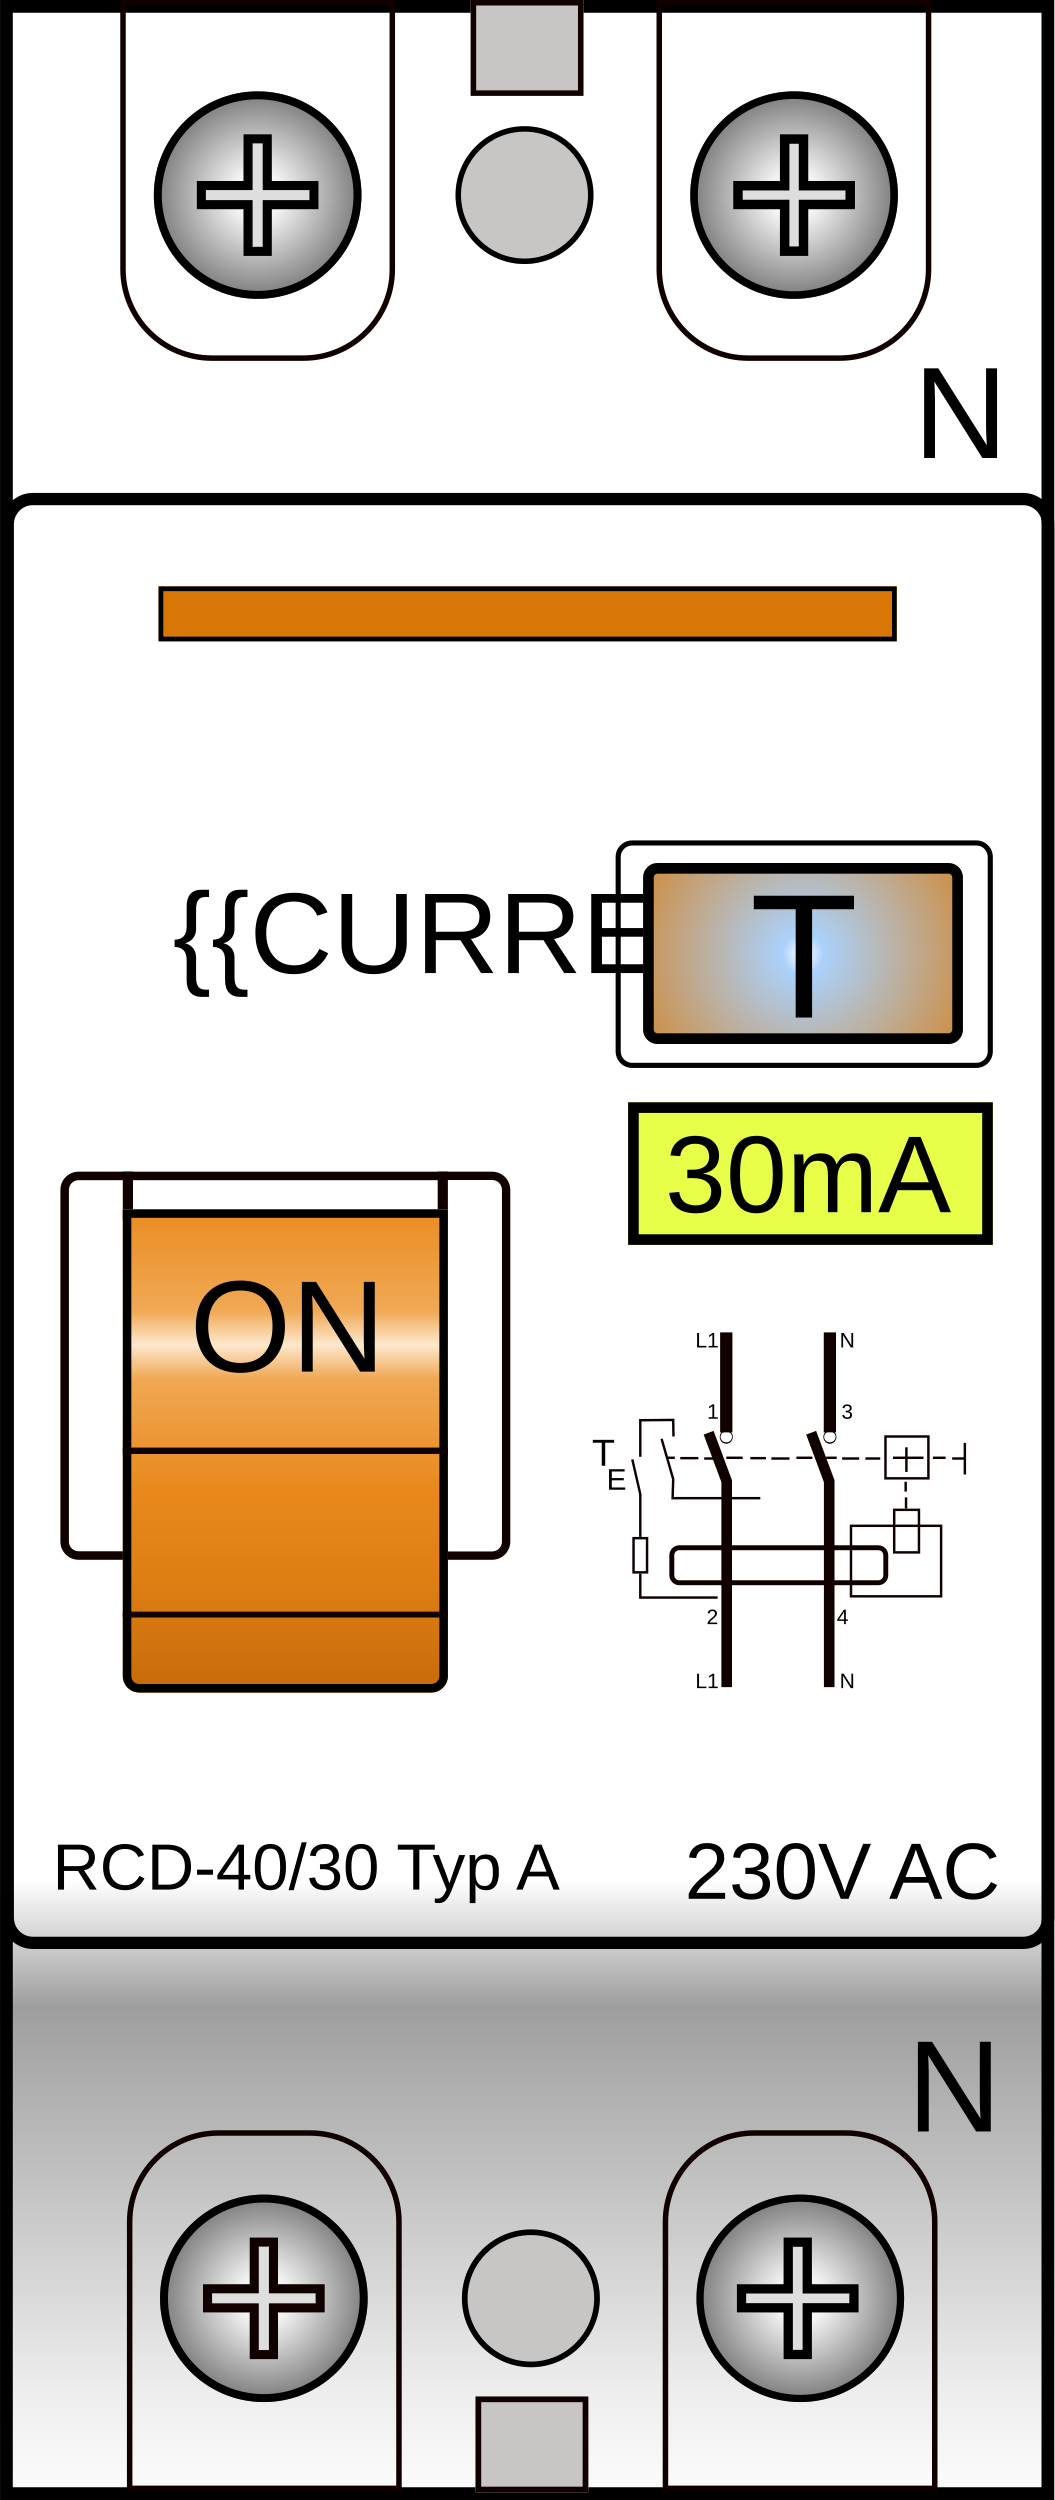
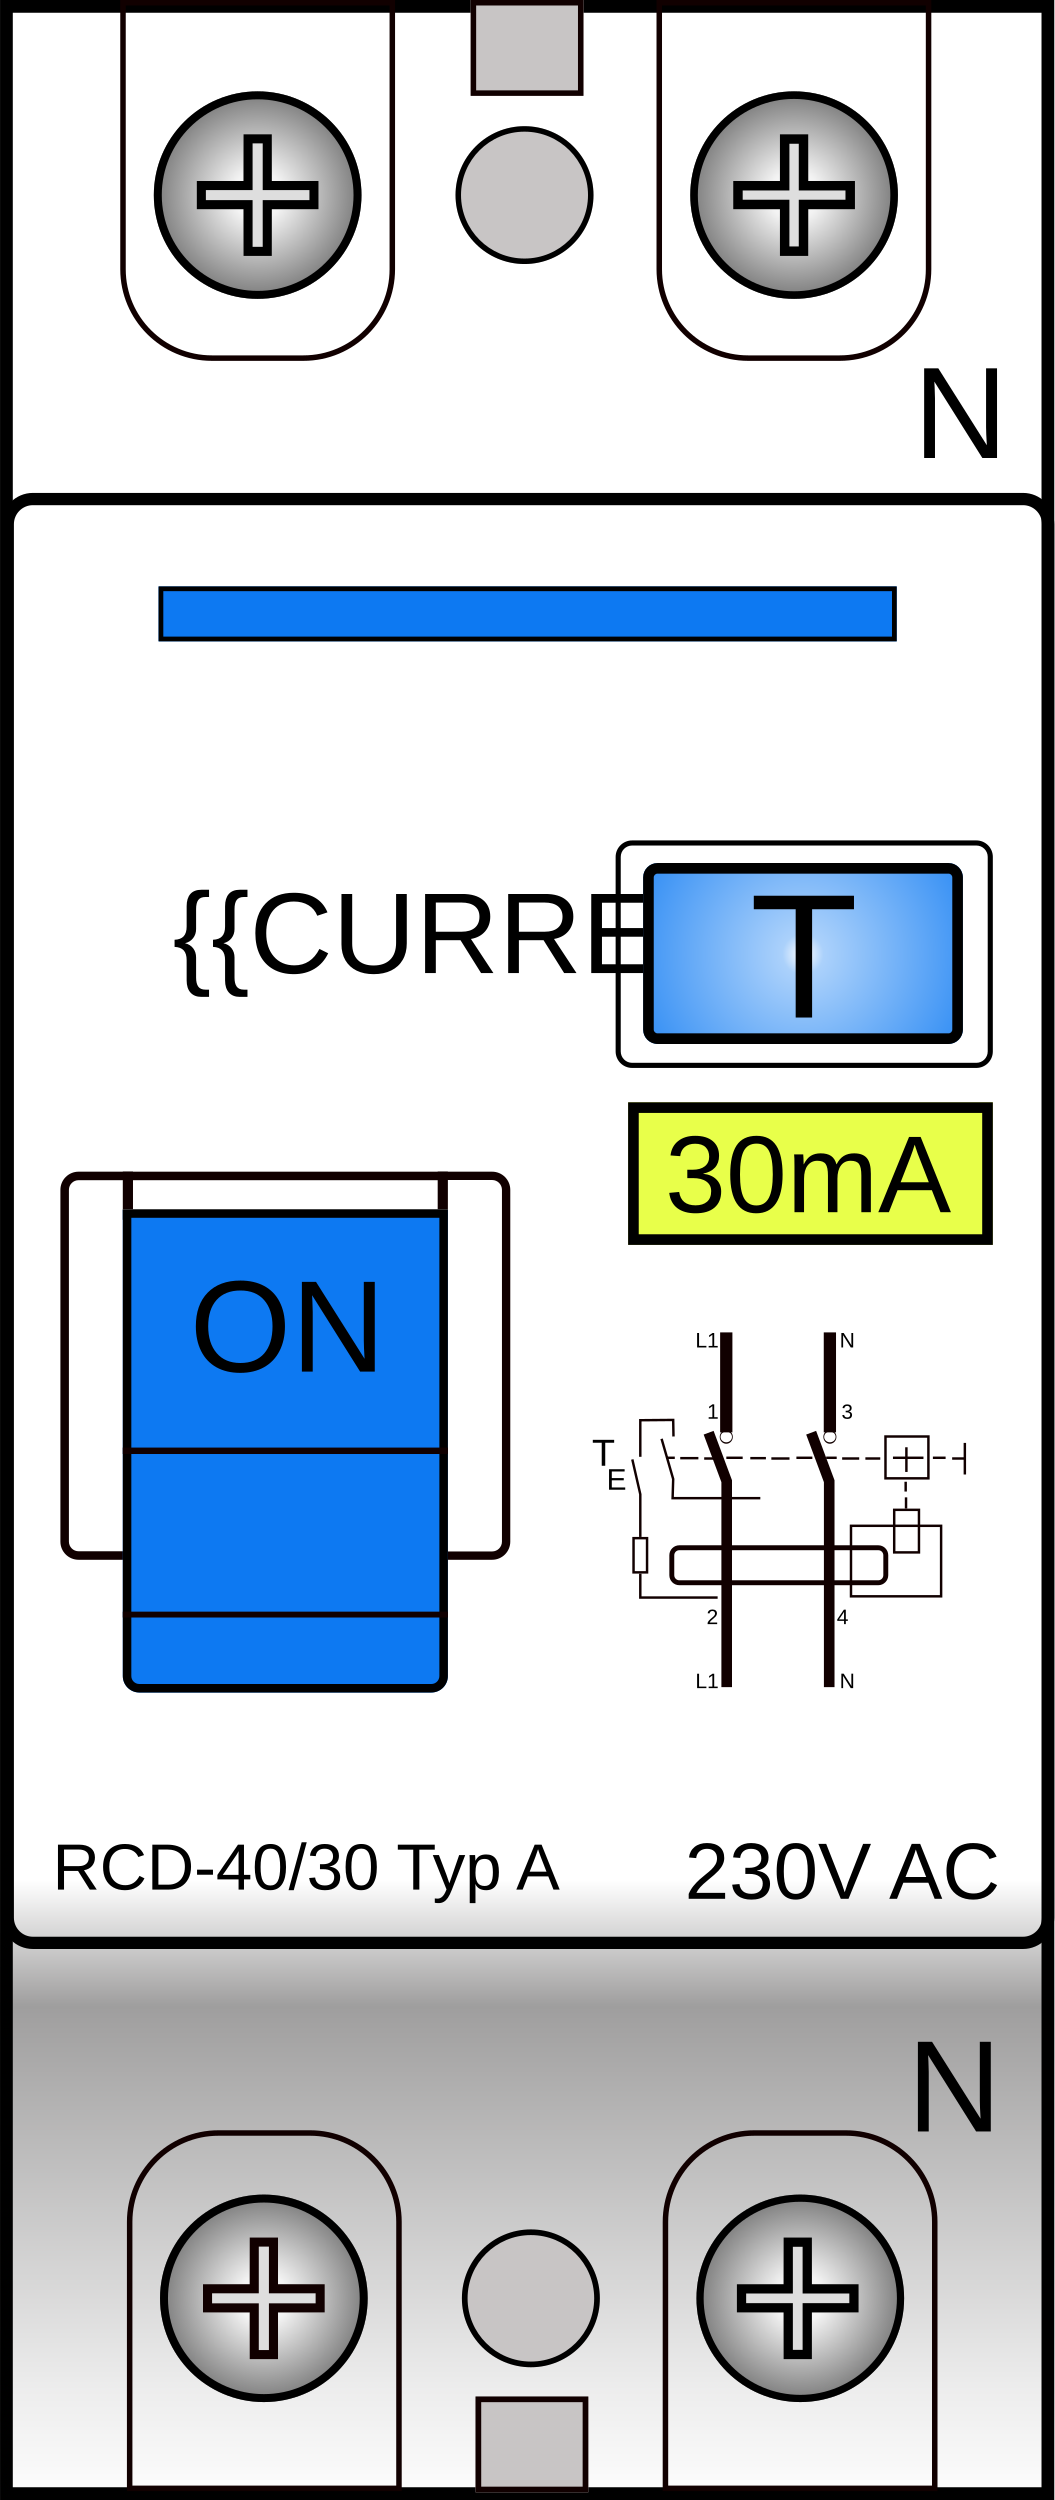
<svg xmlns="http://www.w3.org/2000/svg" width="465.16" height="1103" viewBox="-0.193 -0.157 413.386 980.315" version="1.1" style="fill-rule:evenodd;clip-rule:evenodd;stroke-miterlimit:1.5;">
  <g>
    <rect x="-0.193" y="-0.157" width="413.386" height="980.315" style="fill:url(#_Linear1);" />
    <path d="M413.193,-0.157l0,980.315l-413.386,0l0,-980.315l413.386,0Zm-5,5l-403.386,0l0,970.315l403.386,-0l0,-970.315Z" />
    <path d="M154.7,-0.157l0,105.584c0,19.824 -16.094,35.918 -35.918,35.918l-35.918,0c-19.824,0 -35.918,-16.094 -35.918,-35.918l0,-105.584l107.753,0Zm-2.152,2.152l-103.448,-0l0,103.431c0,18.636 15.13,33.765 33.765,33.765l35.918,0c18.636,0 33.765,-15.13 33.765,-33.765l0,-103.431Z" style="fill:#100;" />
    <path d="M364.981,-0.157l0,105.584c0,19.824 -16.094,35.918 -35.918,35.918l-35.918,0c-19.824,0 -35.918,-16.094 -35.918,-35.918l0,-105.584l107.753,0Zm-2.152,2.152l-103.448,-0l0,103.431c0,18.636 15.13,33.765 33.765,33.765l35.918,0c18.636,0 33.765,-15.13 33.765,-33.765l0,-103.431Z" style="fill:#100;" />
    <path d="M259.652,976.674l0,-105.584c0,-19.824 16.094,-35.918 35.918,-35.918l35.918,0c19.824,0 35.918,16.094 35.918,35.918l0,105.584l-107.753,0Zm2.152,-2.152l103.448,0l0,-103.431c0,-18.636 -15.13,-33.765 -33.765,-33.765l-35.918,0c-18.636,0 -33.765,15.13 -33.765,33.765l-0,103.431Z" style="fill:#100;" />
    <path d="M49.559,976.674l0,-105.584c0,-19.824 16.094,-35.918 35.918,-35.918l35.918,0c19.824,0 35.918,16.094 35.918,35.918l0,105.584l-107.753,0Zm2.152,-2.152l103.448,0l0,-103.431c0,-18.636 -15.13,-33.765 -33.765,-33.765l-35.918,0c-18.636,0 -33.765,15.13 -33.765,33.765l-0,103.431Z" style="fill:#100;" />
    <g transform="matrix(1,0,0,0.99918,-0,-0.585374)">
      <g transform="matrix(51.16895,0,0,51.16895,394.9202,180.1819)" />
      <text x="357.968px" y="180.182px" style="font-family:'ArialMT', 'Arial', sans-serif;font-size:51.169px;">N</text>
    </g>
    <g transform="matrix(1,0,0,0.99918,0,-0.047478)">
      <g transform="matrix(51.16895,0,0,51.16895,392.473,836.389)" />
      <text x="355.52px" y="836.389px" style="font-family:'ArialMT', 'Arial', sans-serif;font-size:51.169px;">N</text>
    </g>
    <path d="M199.884,466.406l0,137.951c0,3.927 -3.189,7.116 -7.116,7.116l-21.348,0l0,-152.183l21.348,0c3.927,0 7.116,3.189 7.116,7.116Zm-3.266,-0c0,-2.125 -1.725,-3.85 -3.85,-3.85l-18.082,-0l-0,145.651l18.082,0c2.125,0 3.85,-1.725 3.85,-3.85l0,-137.951Z" style="fill:#100;" />
    <path d="M51.937,459.29l0,152.183l-21.348,0c-3.927,0 -7.116,-3.189 -7.116,-7.116l0,-137.951c0,-3.927 3.189,-7.116 7.116,-7.116l21.348,0Zm-3.34,3.34l-18.008,0c-2.084,0 -3.776,1.692 -3.776,3.776l0,137.951c0,2.084 1.692,3.776 3.776,3.776l18.008,-0l-0,-145.503Z" style="fill:#100;" />
    <path d="M175.414,459.29l0,18.876l-127.471,0l0,-18.876l127.471,0Zm-3.34,3.34l-120.791,0l0,12.196l120.791,-0l-0,-12.196Z" style="fill:#100;" />
    <path d="M175.414,474.024l0,183.03c0,3.569 -2.897,6.466 -6.466,6.466l-114.539,0c-3.569,0 -6.466,-2.897 -6.466,-6.466l0,-183.03l127.471,0Z" style="fill:url(#_Linear2);" />
    <path d="M175.414,474.024l0,183.03c0,3.569 -2.897,6.466 -6.466,6.466l-114.539,0c-3.569,0 -6.466,-2.897 -6.466,-6.466l0,-183.03l127.471,0Zm-3.34,3.34l-120.791,0l0,179.69c0,1.725 1.401,3.126 3.126,3.126l114.539,0c1.725,0 3.126,-1.401 3.126,-3.126l-0,-179.69Z" />
    <path d="M47.943,568.737l127.471,0" style="fill:none;stroke:#100;stroke-width:2.52px;" />
    <path d="M47.943,632.963l127.471,0" style="fill:none;stroke:#100;stroke-width:2.3px;" />
    <g transform="matrix(1,0,0,0.99918,0,-0.445119)">
      <g transform="matrix(51.16895,0,0,51.16895,150.9176,538.5666)" />
      <text x="74.164px" y="538.567px" style="font-family:'ArialMT', 'Arial', sans-serif;font-size:51.169px;">ON</text>
    </g>
    <g transform="matrix(1,0,0,0.99918,0,-0.464444)">
      <g transform="matrix(45.10774,0,0,45.10774,147.7578,382.1745)" />
      <text x="67.498px" y="382.174px" style="font-family:'ArialMT', 'Arial', sans-serif;font-size:45.108px;">{{CURRENT}}</text>
    </g>
    <g transform="matrix(1,0,0,0.99918,0,-0.083905)">
      <g transform="matrix(25.6184,0,0,25.6184,219.292,741.484)" />
      <text x="20.412px" y="741.484px" style="font-family:'ArialMT', 'Arial', sans-serif;font-size:25.618px;">RCD-40/30 <tspan x="155.208px 169.444px 182.253px 196.501px 202.205px " y="741.484px 741.484px 741.484px 741.484px 741.484px ">Typ A</tspan>
      </text>
    </g>
    <g transform="matrix(1,0,0,0.99918,0,-0.230967)">
      <g transform="matrix(31.33721,0,0,31.33721,391.9621,745.2654)" />
      <text x="268.266px" y="745.265px" style="font-family:'ArialMT', 'Arial', sans-serif;font-size:31.337px;">230V <tspan x="348.43px 369.331px " y="745.265px 745.265px ">AC</tspan>
      </text>
    </g>
    <rect x="246.089" y="432.083" width="143.016" height="55.917" style="fill:#e8ff4a;" />
    <path d="M389.105,432.083l0,55.917l-143.016,0l0,-55.917l143.016,0Zm-4.167,4.167l-134.683,0l0,47.584l134.683,-0l0,-47.584Z" />
-     <rect x="61.972" y="229.793" width="289.446" height="21.538" style="fill:#d97706;" />
+     <rect x="61.972" y="229.793" width="289.446" height="21.538" style="fill:#0D79F2;" />
    <path d="M351.418,229.793l0,21.538l-289.446,0l0,-21.538l289.446,0Zm-1.856,1.856l-285.735,0l0,17.827l285.735,-0l0,-17.827Z" />
    <path d="M389.105,335.858l0,76.284c0,3.568 -2.897,6.465 -6.465,6.465l-134.98,0c-3.568,0 -6.465,-2.897 -6.465,-6.465l0,-76.284c0,-3.568 2.897,-6.465 6.465,-6.465l134.98,0c3.568,0 6.465,2.897 6.465,6.465Zm-2.004,-0c-0,-2.462 -1.999,-4.461 -4.461,-4.461l-134.98,0c-2.462,0 -4.461,1.999 -4.461,4.461l0,76.284c0,2.462 1.999,4.461 4.461,4.461l134.98,0c2.462,0 4.461,-1.999 4.461,-4.461l-0,-76.284Z" />
    <ellipse id="N" cx="311.172" cy="76.348" rx="40.714" ry="40.68" style="fill:url(#_Radial3);" />
    <path d="M311.172,35.668c22.471,0 40.714,18.228 40.714,40.68c0,22.452 -18.243,40.68 -40.714,40.68c-22.471,0 -40.714,-18.228 -40.714,-40.68c0,-22.452 18.243,-40.68 40.714,-40.68Zm0,2.969c-20.831,0 -37.745,16.897 -37.745,37.711c0,20.814 16.914,37.711 37.745,37.711c20.831,0 37.745,-16.897 37.745,-37.711c0,-20.814 -16.914,-37.711 -37.745,-37.711Z" />
    <ellipse id="L" cx="100.823" cy="76.348" rx="40.714" ry="40.68" style="fill:url(#_Radial4);" />
    <path d="M100.823,35.668c22.471,0 40.714,18.228 40.714,40.68c0,22.452 -18.243,40.68 -40.714,40.68c-22.471,0 -40.714,-18.228 -40.714,-40.68c0,-22.452 18.243,-40.68 40.714,-40.68Zm0,3.117c-20.749,0 -37.596,16.831 -37.596,37.563c0,20.732 16.847,37.563 37.596,37.563c20.749,0 37.596,-16.831 37.596,-37.563c0,-20.732 -16.847,-37.563 -37.596,-37.563Z" />
    <ellipse cx="205.464" cy="76.348" rx="27.05" ry="27.028" style="fill:#c8c5c5;" />
    <path d="M205.464,49.321c14.929,0 27.05,12.111 27.05,27.028c0,14.917 -12.121,27.028 -27.05,27.028c-14.929,0 -27.05,-12.111 -27.05,-27.028c0,-14.917 12.121,-27.028 27.05,-27.028Zm0,2.152c-13.741,0 -24.898,11.146 -24.898,24.875c0,13.73 11.157,24.875 24.898,24.875c13.741,0 24.898,-11.146 24.898,-24.875c0,-13.73 -11.157,-24.875 -24.898,-24.875Z" />
    <path d="M413.193,205.379l0,546.461c0,6.763 -5.49,12.253 -12.253,12.253l-388.251,0c-6.763,0 -12.253,-5.49 -12.253,-12.253l0,-546.461c0,-6.763 5.49,-12.253 12.253,-12.253l388.251,0c6.763,0 12.253,5.49 12.253,12.253Zm-4.808,0c0,-4.109 -3.336,-7.445 -7.445,-7.445l-388.251,0c-4.109,0 -7.445,3.336 -7.445,7.445l0,546.461c0,4.109 3.336,7.445 7.445,7.445l388.251,0c4.109,0 7.445,-3.336 7.445,-7.445l0,-546.461Z" />
    <path d="M377.372,343.911l0,59.649c0,3.122 -2.535,5.656 -5.656,5.656l-114.085,0c-3.122,0 -5.656,-2.535 -5.656,-5.656l0,-59.649c0,-3.122 2.535,-5.656 5.656,-5.656l114.085,0c3.122,0 5.656,2.535 5.656,5.656Z" style="fill:url(#_Radial5);" />
    <path d="M377.372,343.911l0,59.649c0,3.122 -2.535,5.656 -5.656,5.656l-114.085,0c-3.122,0 -5.656,-2.535 -5.656,-5.656l0,-59.649c0,-3.122 2.535,-5.656 5.656,-5.656l114.085,0c3.122,0 5.656,2.535 5.656,5.656Zm-4.167,0c0,-0.822 -0.668,-1.49 -1.49,-1.49l-114.085,0c-0.822,0 -1.49,0.668 -1.49,1.49l0,59.649c0,0.822 0.668,1.49 1.49,1.49l114.085,0c0.822,0 1.49,-0.668 1.49,-1.49l0,-59.649Z" />
    <g transform="matrix(1,0,0,0.99918,0,-1.000987)">
      <g transform="matrix(69.47006,0,0,69.47006,336.2493,400.1726)" />
      <text x="293.814px" y="400.173px" style="font-family:'ArialMT', 'Arial', sans-serif;font-size:69.47px;">T</text>
    </g>
    <g transform="matrix(1,0,0,0.99918,0,-0.551408)">
      <g transform="matrix(42.93892,0,0,42.93892,372.7489,476.1294)" />
      <text x="260.579px" y="476.129px" style="font-family:'ArialMT', 'Arial', sans-serif;font-size:42.939px;">30mA</text>
    </g>
    <rect x="184.346" y="-0.157" width="44.233" height="37.589" style="fill:#c8c5c5;" />
    <path d="M228.579,-0.157l0,37.589l-44.233,0l0,-37.589l44.233,0Zm-2.152,2.152l-39.928,-0l-0,33.284l39.928,0l-0,-33.284Z" style="fill:#100;" />
    <path d="M124.689,70.819l-18.317,0l0,-18.317l-11.098,0l0,18.317l-18.317,0l0,11.059l18.317,0l0,18.317l11.098,0l0,-18.317l18.317,0l0,-11.059Z" style="fill:#dedede;" />
    <path d="M124.689,70.819l0,11.059l-18.317,0l0,18.317l-11.098,0l0,-18.317l-18.317,0l0,-11.059l18.317,0l0,-18.317l11.098,0l0,18.317l18.317,0Zm-3.563,3.563l-18.317,0l0,-18.317l-3.973,-0l0,18.317l-18.317,0l-0,3.934l18.317,0l-0,18.317l3.973,0l-0,-18.317l18.317,-0l0,-3.934Z" />
    <path d="M335.037,70.819l-18.317,0l0,-18.317l-11.098,0l0,18.317l-18.317,0l0,11.059l18.317,0l0,18.317l11.098,0l0,-18.317l18.317,0l0,-11.059Z" style="fill:#dedede;" />
    <path d="M335.037,70.819l0,11.059l-18.317,0l0,18.317l-11.098,0l0,-18.317l-18.317,0l0,-11.059l18.317,0l0,-18.317l11.098,0l0,18.317l18.317,0Zm-3.711,3.711l-18.317,-0l-0,-18.317l-3.676,0l-0,18.317l-18.317,0l0,3.637l18.317,0l0,18.317l3.676,-0l0,-18.317l18.317,-0l-0,-3.637Z" />
    <rect x="186.256" y="939.568" width="44.233" height="37.589" style="fill:#c8c5c5;" />
    <path d="M186.256,977.157l0,-37.589l44.233,0l0,37.589l-44.233,0Zm2.227,-2.227l39.779,-0l0,-33.136l-39.779,0l-0,33.136Z" style="fill:#100;" />
    <ellipse cx="207.962" cy="901.077" rx="27.05" ry="27.028" style="fill:#c8c5c5;" />
    <path d="M207.962,928.105c-14.929,0 -27.05,-12.111 -27.05,-27.028c0,-14.917 12.121,-27.028 27.05,-27.028c14.929,0 27.05,12.111 27.05,27.028c0,14.917 -12.121,27.028 -27.05,27.028Zm0,-2.227c13.7,0 24.823,-11.113 24.823,-24.801c0,-13.689 -11.123,-24.801 -24.823,-24.801c-13.7,0 -24.823,11.113 -24.823,24.801c0,13.689 11.123,24.801 24.823,24.801Z" />
    <ellipse id="L" cx="103.253" cy="901.077" rx="40.714" ry="40.68" style="fill:url(#_Radial6);" />
    <path d="M103.253,941.757c-22.471,0 -40.714,-18.228 -40.714,-40.68c0,-22.452 18.243,-40.68 40.714,-40.68c22.471,0 40.714,18.228 40.714,40.68c0,22.452 -18.243,40.68 -40.714,40.68Zm0,-3.117c20.749,0 37.596,-16.831 37.596,-37.563c0,-20.732 -16.847,-37.563 -37.596,-37.563c-20.749,0 -37.596,16.831 -37.596,37.563c0,20.732 16.847,37.563 37.596,37.563Z" />
    <ellipse id="N" cx="313.602" cy="901.077" rx="40.714" ry="40.68" style="fill:url(#_Radial7);" />
    <path d="M313.602,941.757c-22.471,0 -40.714,-18.228 -40.714,-40.68c0,-22.452 18.243,-40.68 40.714,-40.68c22.471,0 40.714,18.228 40.714,40.68c0,22.452 -18.243,40.68 -40.714,40.68Zm0,-2.821c20.913,0 37.893,-16.964 37.893,-37.86c0,-20.896 -16.98,-37.86 -37.893,-37.86c-20.913,0 -37.893,16.964 -37.893,37.86c0,20.896 16.98,37.86 37.893,37.86Z" />
    <path d="M288.738,906.606l18.317,0l0,18.317l11.098,0l0,-18.317l18.317,0l0,-11.059l-18.317,0l0,-18.317l-11.098,0l0,18.317l-18.317,0l0,11.059Z" style="fill:#dedede;" />
    <path d="M288.738,906.606l0,-11.059l18.317,0l0,-18.317l11.098,0l0,18.317l18.317,0l0,11.059l-18.317,0l0,18.317l-11.098,0l0,-18.317l-18.317,0Zm3.637,-3.637l18.317,0l-0,18.317l3.824,0l0,-18.317l18.317,0l0,-3.785l-18.317,-0l0,-18.317l-3.824,-0l0,18.317l-18.317,-0l-0,3.785Z" />
    <path d="M79.388,906.606l18.317,0l0,18.317l11.098,0l0,-18.317l18.317,0l0,-11.059l-18.317,0l0,-18.317l-11.098,0l0,18.317l-18.317,0l0,11.059Z" style="fill:#dedede;" />
    <path d="M79.388,906.606l0,-11.059l18.317,0l0,-18.317l11.098,0l0,18.317l18.317,0l0,11.059l-18.317,0l0,18.317l-11.098,0l0,-18.317l-18.317,0Zm3.563,-3.563l18.317,-0l-0,18.317l3.973,0l0,-18.317l18.317,-0l0,-3.934l-18.317,-0l0,-18.317l-3.973,-0l0,18.317l-18.317,0l-0,3.934Z" style="fill:#100;" />
    <g>
      <g transform="matrix(1,0,0,0.997662,0,-0.04541)">
        <g transform="matrix(14.79683,0,0,14.79683,240.9531,575.9989)" />
        <text x="231.915px" y="575.999px" style="font-family:'ArialMT', 'Arial', sans-serif;font-size:14.797px;">T</text>
      </g>
      <path d="M277.66,561.643l7.086,19.018l0,80.742" style="fill:none;stroke:#100;stroke-width:4.16px;" />
      <path d="M317.86,561.643l7.086,19.018l0,80.742" style="fill:none;stroke:#100;stroke-width:4.16px;" />
      <g transform="matrix(1,0,0,0.997662,0,0.925117)">
        <g transform="matrix(8.233311,0,0,8.233311,281.4174,637.267)" />
        <text x="276.838px" y="637.267px" style="font-family:'ArialMT', 'Arial', sans-serif;font-size:8.233px;">2</text>
      </g>
      <g transform="matrix(1,0,0,0.997662,0,0.925117)">
        <g transform="matrix(8.233311,0,0,8.233311,332.4853,637.267)" />
        <text x="327.906px" y="637.267px" style="font-family:'ArialMT', 'Arial', sans-serif;font-size:8.233px;">4</text>
      </g>
      <g transform="matrix(1,0,0,0.997662,0,0.81897)">
        <g transform="matrix(8.09041,0,0,8.09041,334.2628,556.6543)" />
        <text x="329.763px" y="556.654px" style="font-family:'ArialMT', 'Arial', sans-serif;font-size:8.09px;">3</text>
      </g>
      <g transform="matrix(1,0,0,0.997662,0,0.761076)">
        <g transform="matrix(8.267008,0,0,8.267008,335.0085,528.6888)" />
        <text x="329.038px" y="528.689px" style="font-family:'ArialMT', 'Arial', sans-serif;font-size:8.267px;">N</text>
      </g>
      <g transform="matrix(1,0,0,0.997662,0,1.073469)">
        <g transform="matrix(8.267008,0,0,8.267008,335.0085,662.2899)" />
        <text x="329.038px" y="662.29px" style="font-family:'ArialMT', 'Arial', sans-serif;font-size:8.267px;">N</text>
      </g>
      <g transform="matrix(1,0,0,0.997662,0,0.766331)">
        <g transform="matrix(8.233311,0,0,8.233311,281.6322,528.6835)" />
        <text x="272.474px" y="528.683px" style="font-family:'ArialMT', 'Arial', sans-serif;font-size:8.233px;">L1</text>
      </g>
      <g transform="matrix(1,0,0,0.997662,0,1.078724)">
        <g transform="matrix(8.233311,0,0,8.233311,281.6322,662.2847)" />
        <text x="272.474px" y="662.285px" style="font-family:'ArialMT', 'Arial', sans-serif;font-size:8.233px;">L1</text>
      </g>
      <path d="M348.094,609.701l0,7.829c0,2.161 -1.754,3.915 -3.915,3.915l-78.009,0c-2.161,0 -3.915,-1.754 -3.915,-3.915l0,-7.829c0,-2.161 1.754,-3.915 3.915,-3.915l78.009,0c2.161,0 3.915,1.754 3.915,3.915Zm-1.93,0c0,-1.095 -0.889,-1.985 -1.985,-1.985l-78.009,0c-1.095,0 -1.985,0.889 -1.985,1.985l0,7.829c0,1.095 0.889,1.985 1.985,1.985l78.009,0c1.095,0 1.985,-0.889 1.985,-1.985l0,-7.829Z" style="fill:#100;" />
      <path d="M364.322,562.653l0,17.367l-17.794,0l0,-17.367l17.794,0Zm-0.965,0.965l-15.864,0l0,15.437l15.864,-0l-0,-15.437Z" style="fill:#100;" />
      <path d="M261.117,571.479l3.274,0" style="fill:none;stroke:#100;stroke-width:0.96px;" />
      <path d="M266.526,571.622l7.118,0" style="fill:none;stroke:#100;stroke-width:0.96px;" />
      <path d="M275.922,571.764l4.555,0" style="fill:none;stroke:#100;stroke-width:0.96px;" />
      <path d="M284.605,571.479l6.406,0" style="fill:none;stroke:#100;stroke-width:0.96px;" />
      <path d="M294,571.622l6.121,0" style="fill:none;stroke:#100;stroke-width:0.96px;" />
      <path d="M302.257,571.764l7.118,0" style="fill:none;stroke:#100;stroke-width:0.96px;" />
      <path d="M312.079,571.479l6.263,0" style="fill:none;stroke:#100;stroke-width:0.96px;" />
      <path d="M323.752,571.479l4.128,0" style="fill:none;stroke:#100;stroke-width:0.96px;" />
      <path d="M330.016,571.764l6.691,0" style="fill:none;stroke:#100;stroke-width:0.96px;" />
      <path d="M339.126,571.764l5.836,0" style="fill:none;stroke:#100;stroke-width:0.96px;" />
      <path d="M365.604,571.479l4.982,0" style="fill:none;stroke:#100;stroke-width:0.96px;" />
      <path d="M373.148,571.764l4.84,0" style="fill:none;stroke:#100;stroke-width:0.96px;" />
      <path d="M378.131,565.643l0,12.385" style="fill:none;stroke:#100;stroke-width:0.96px;" />
      <path d="M355.212,567.351l0,9.68" style="fill:none;stroke:#100;stroke-width:0.96px;" />
      <path d="M349.945,571.479l11.958,0" style="fill:none;stroke:#100;stroke-width:0.96px;" />
      <path d="M354.927,580.874l0,3.844" style="fill:none;stroke:#100;stroke-width:0.96px;" />
      <path d="M355.07,586.996l0,4.413" style="fill:none;stroke:#100;stroke-width:0.96px;" />
      <path d="M360.621,591.408l0,17.652l-10.676,0l0,-17.652l10.676,0Zm-0.965,0.965l-8.747,0l-0,15.722l8.747,-0l-0,-15.722Z" style="fill:#100;" />
      <path d="M369.305,597.672l0,28.613l-36.3,0l0,-28.613l36.3,0Zm-0.965,0.965l-34.37,0l0,26.683l34.37,-0l0,-26.683Z" style="fill:#100;" />
      <path d="M253.999,602.512l0,14.378l-6.263,0l0,-14.378l6.263,0Zm-0.965,0.965l-4.334,-0l-0,12.448l4.334,0l-0,-12.448Z" style="fill:#100;" />
      <g transform="matrix(1,0,0,0.997662,-0,0.625863)">
        <g transform="matrix(11.72545,0,0,11.72545,245.4634,584.7476)" />
        <text x="237.643px" y="584.748px" style="font-family:'ArialMT', 'Arial', sans-serif;font-size:11.725px;">E</text>
      </g>
      <path d="M247.736,572.125l3.132,13.666l0,16.721" style="fill:none;stroke:#100;stroke-width:0.96px;" />
      <path d="M284.578,522.31l0,39.202" style="fill:none;stroke:#100;stroke-width:4.81px;" />
      <path d="M325.211,522.31l0,39.202" style="fill:none;stroke:#100;stroke-width:4.81px;" />
      <path d="M284.578,560.604c1.415,0 2.564,1.204 2.564,2.688c0,1.483 -1.149,2.688 -2.564,2.688c-1.415,0 -2.564,-1.204 -2.564,-2.688c0,-1.483 1.149,-2.688 2.564,-2.688Zm0,4.808c1.176,0 2.243,-0.888 2.243,-2.12c0,-1.232 -1.067,-2.12 -2.243,-2.12c-1.176,0 -2.243,0.888 -2.243,2.12c0,1.232 1.067,2.12 2.243,2.12Z" style="fill:#100;" />
      <path d="M325.211,560.604c1.415,0 2.564,1.204 2.564,2.688c0,1.483 -1.149,2.688 -2.564,2.688c-1.415,0 -2.564,-1.204 -2.564,-2.688c0,-1.483 1.149,-2.688 2.564,-2.688Zm0,4.808c1.176,0 2.243,-0.888 2.243,-2.12c0,-1.232 -1.067,-2.12 -2.243,-2.12c-1.176,0 -2.243,0.888 -2.243,2.12c0,1.232 1.067,2.12 2.243,2.12Z" style="fill:#100;" />
      <g transform="matrix(1,0,0,0.997662,0,0.807038)">
        <g transform="matrix(8.233311,0,0,8.233311,281.6322,556.6662)" />
        <text x="277.053px" y="556.666px" style="font-family:'ArialMT', 'Arial', sans-serif;font-size:8.233px;">1</text>
      </g>
      <path d="M250.868,616.89l0,9.395l30.322,0" style="fill:none;stroke:#100;stroke-width:0.96px;" />
      <path d="M259.211,564.04l4.555,15.78l-0.228,7.499l34.392,0" style="fill:none;stroke:#100;stroke-width:0.96px;" />
      <path d="M250.868,571.1l0,-14.349l12.898,-0.114l0.114,6.491" style="fill:none;stroke:#100;stroke-width:0.96px;" />
    </g>
  </g>
  <defs>
    <linearGradient id="_Linear1" x1="0" y1="0" x2="1" y2="0" gradientUnits="userSpaceOnUse" gradientTransform="matrix(0,980.315,-954.162,0,206.5,-0.15748)">
      <stop offset="0" style="stop-color:#fff;stop-opacity:1" />
      <stop offset="0.75" style="stop-color:#fff;stop-opacity:1" />
      <stop offset="0.8" style="stop-color:#9f9e9e;stop-opacity:1" />
      <stop offset="0.95" style="stop-color:#ececec;stop-opacity:1" />
      <stop offset="1" style="stop-color:#fff;stop-opacity:1" />
    </linearGradient>
    <linearGradient id="_Linear2" x1="0" y1="0" x2="1" y2="0" gradientUnits="userSpaceOnUse" gradientTransform="matrix(0,189.4962,-189.6517,0,111.6789,474.0244)">
      <stop offset="0" style="stop-color:#fff;stop-opacity:1" />
-       <stop offset="0" style="stop-color:#ea8c21;stop-opacity:1" />
-       <stop offset="0.21" style="stop-color:#f0a955;stop-opacity:1" />
-       <stop offset="0.28" style="stop-color:#fde8ce;stop-opacity:1" />
-       <stop offset="0.35" style="stop-color:#f0a854;stop-opacity:1" />
-       <stop offset="0.58" style="stop-color:#e9891c;stop-opacity:1" />
-       <stop offset="0.79" style="stop-color:#dc7d13;stop-opacity:1" />
-       <stop offset="1" style="stop-color:#c86a0b;stop-opacity:1" />
+       <stop offset="0" style="stop-color:#0D79F2;stop-opacity:1" />
+       <stop offset="0.21" style="stop-color:#0D79F2;stop-opacity:1" />
+       <stop offset="0.28" style="stop-color:#0D79F2;stop-opacity:1" />
+       <stop offset="0.35" style="stop-color:#0D79F2;stop-opacity:1" />
+       <stop offset="0.58" style="stop-color:#0D79F2;stop-opacity:1" />
+       <stop offset="0.79" style="stop-color:#0D79F2;stop-opacity:1" />
+       <stop offset="1" style="stop-color:#0D79F2;stop-opacity:1" />
    </linearGradient>
    <radialGradient id="_Radial3" cx="0" cy="0" r="1" gradientUnits="userSpaceOnUse" gradientTransform="matrix(40.7137,0,0,40.68033,311.1718,76.3485)">
      <stop offset="0" style="stop-color:#fff;stop-opacity:1" />
      <stop offset="0.24" style="stop-color:#f3f3f3;stop-opacity:1" />
      <stop offset="0.24" style="stop-color:#f3f3f3;stop-opacity:1" />
      <stop offset="1" style="stop-color:#7a7a7a;stop-opacity:1" />
      <stop offset="1" style="stop-color:#6b6b6b;stop-opacity:1" />
    </radialGradient>
    <radialGradient id="_Radial4" cx="0" cy="0" r="1" gradientUnits="userSpaceOnUse" gradientTransform="matrix(40.7137,0,0,40.68033,100.823,76.3485)">
      <stop offset="0" style="stop-color:#fff;stop-opacity:1" />
      <stop offset="0.24" style="stop-color:#f3f3f3;stop-opacity:1" />
      <stop offset="0.24" style="stop-color:#f3f3f3;stop-opacity:1" />
      <stop offset="1" style="stop-color:#7a7a7a;stop-opacity:1" />
      <stop offset="1" style="stop-color:#6b6b6b;stop-opacity:1" />
    </radialGradient>
    <radialGradient id="_Radial5" cx="0" cy="0" r="1" gradientUnits="userSpaceOnUse" gradientTransform="matrix(0,-89.51808,89.59152,0,314.6729,373.9999)">
      <stop offset="0" style="stop-color:#fff;stop-opacity:1" />
      <stop offset="0.09" style="stop-color:#abd1fb;stop-opacity:1" />
-       <stop offset="1" style="stop-color:#d97706;stop-opacity:1" />
+       <stop offset="1" style="stop-color:#0D79F2;stop-opacity:1" />
    </radialGradient>
    <radialGradient id="_Radial6" cx="0" cy="0" r="1" gradientUnits="userSpaceOnUse" gradientTransform="matrix(-40.7137,-0,0,-40.68033,103.2532,901.0767)">
      <stop offset="0" style="stop-color:#fff;stop-opacity:1" />
      <stop offset="0.24" style="stop-color:#f3f3f3;stop-opacity:1" />
      <stop offset="0.24" style="stop-color:#f3f3f3;stop-opacity:1" />
      <stop offset="1" style="stop-color:#7a7a7a;stop-opacity:1" />
      <stop offset="1" style="stop-color:#6b6b6b;stop-opacity:1" />
    </radialGradient>
    <radialGradient id="_Radial7" cx="0" cy="0" r="1" gradientUnits="userSpaceOnUse" gradientTransform="matrix(-40.7137,-0,0,-40.68033,313.6019,901.0767)">
      <stop offset="0" style="stop-color:#fff;stop-opacity:1" />
      <stop offset="0.24" style="stop-color:#f3f3f3;stop-opacity:1" />
      <stop offset="0.24" style="stop-color:#f3f3f3;stop-opacity:1" />
      <stop offset="1" style="stop-color:#7a7a7a;stop-opacity:1" />
      <stop offset="1" style="stop-color:#6b6b6b;stop-opacity:1" />
    </radialGradient>
  </defs>
</svg>
